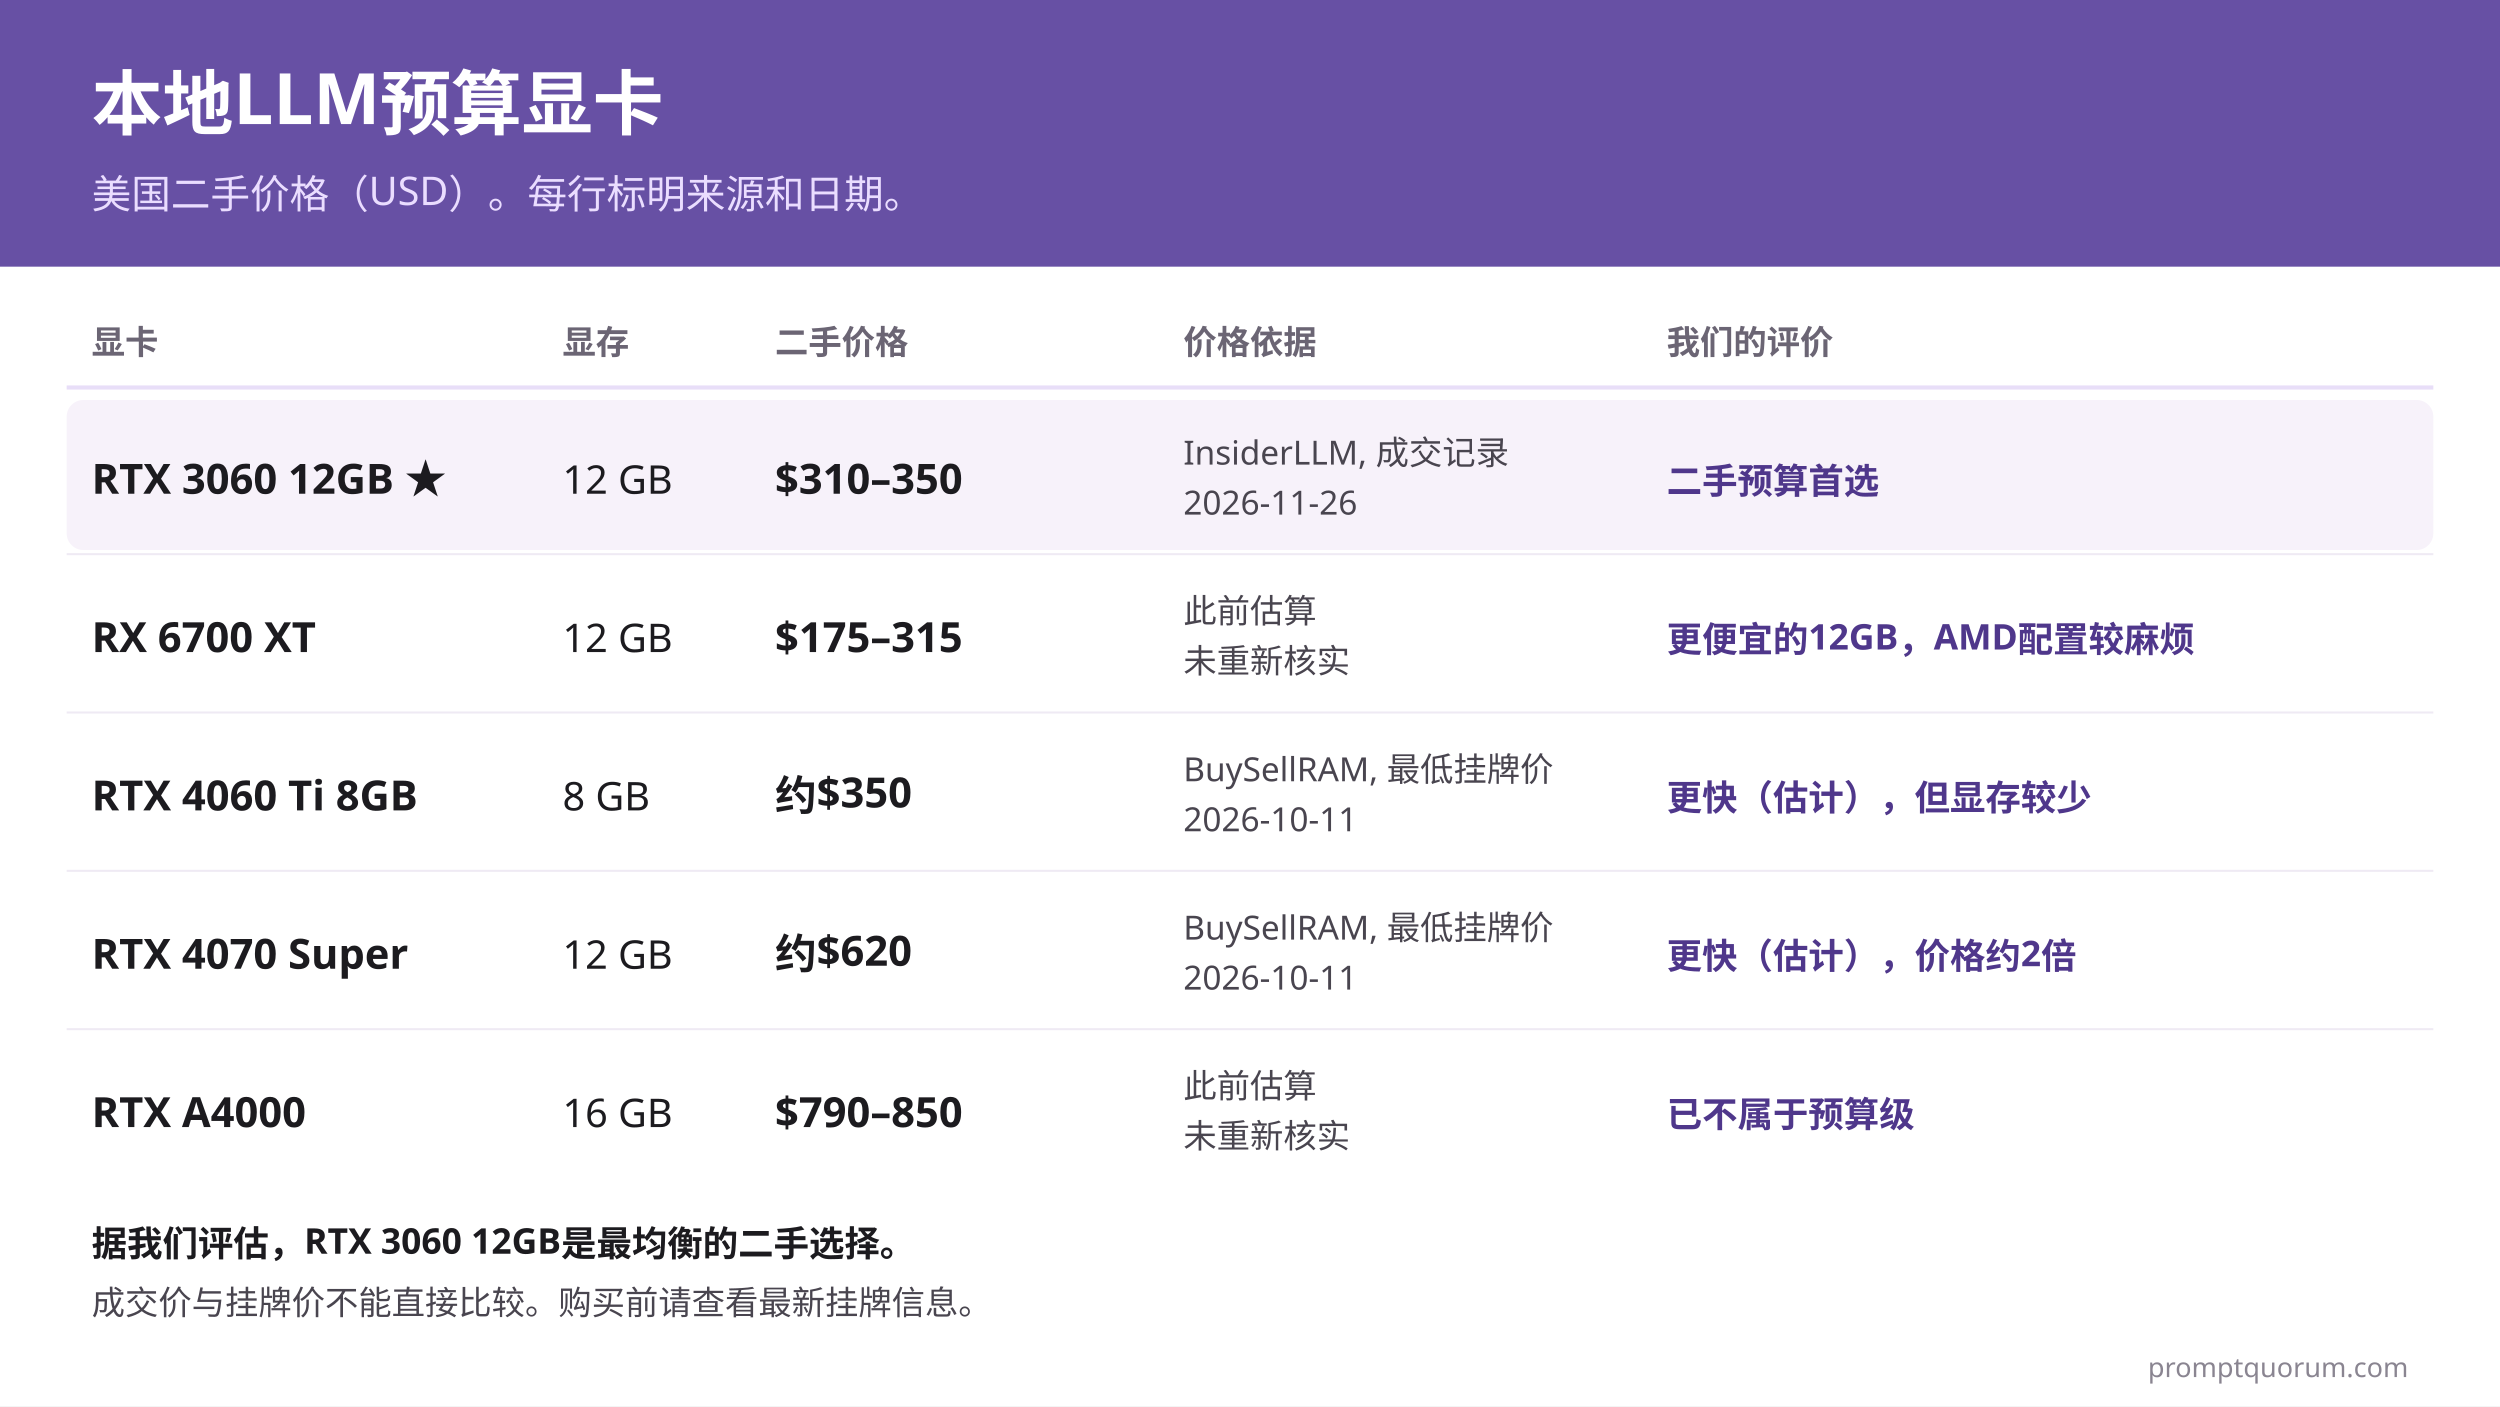
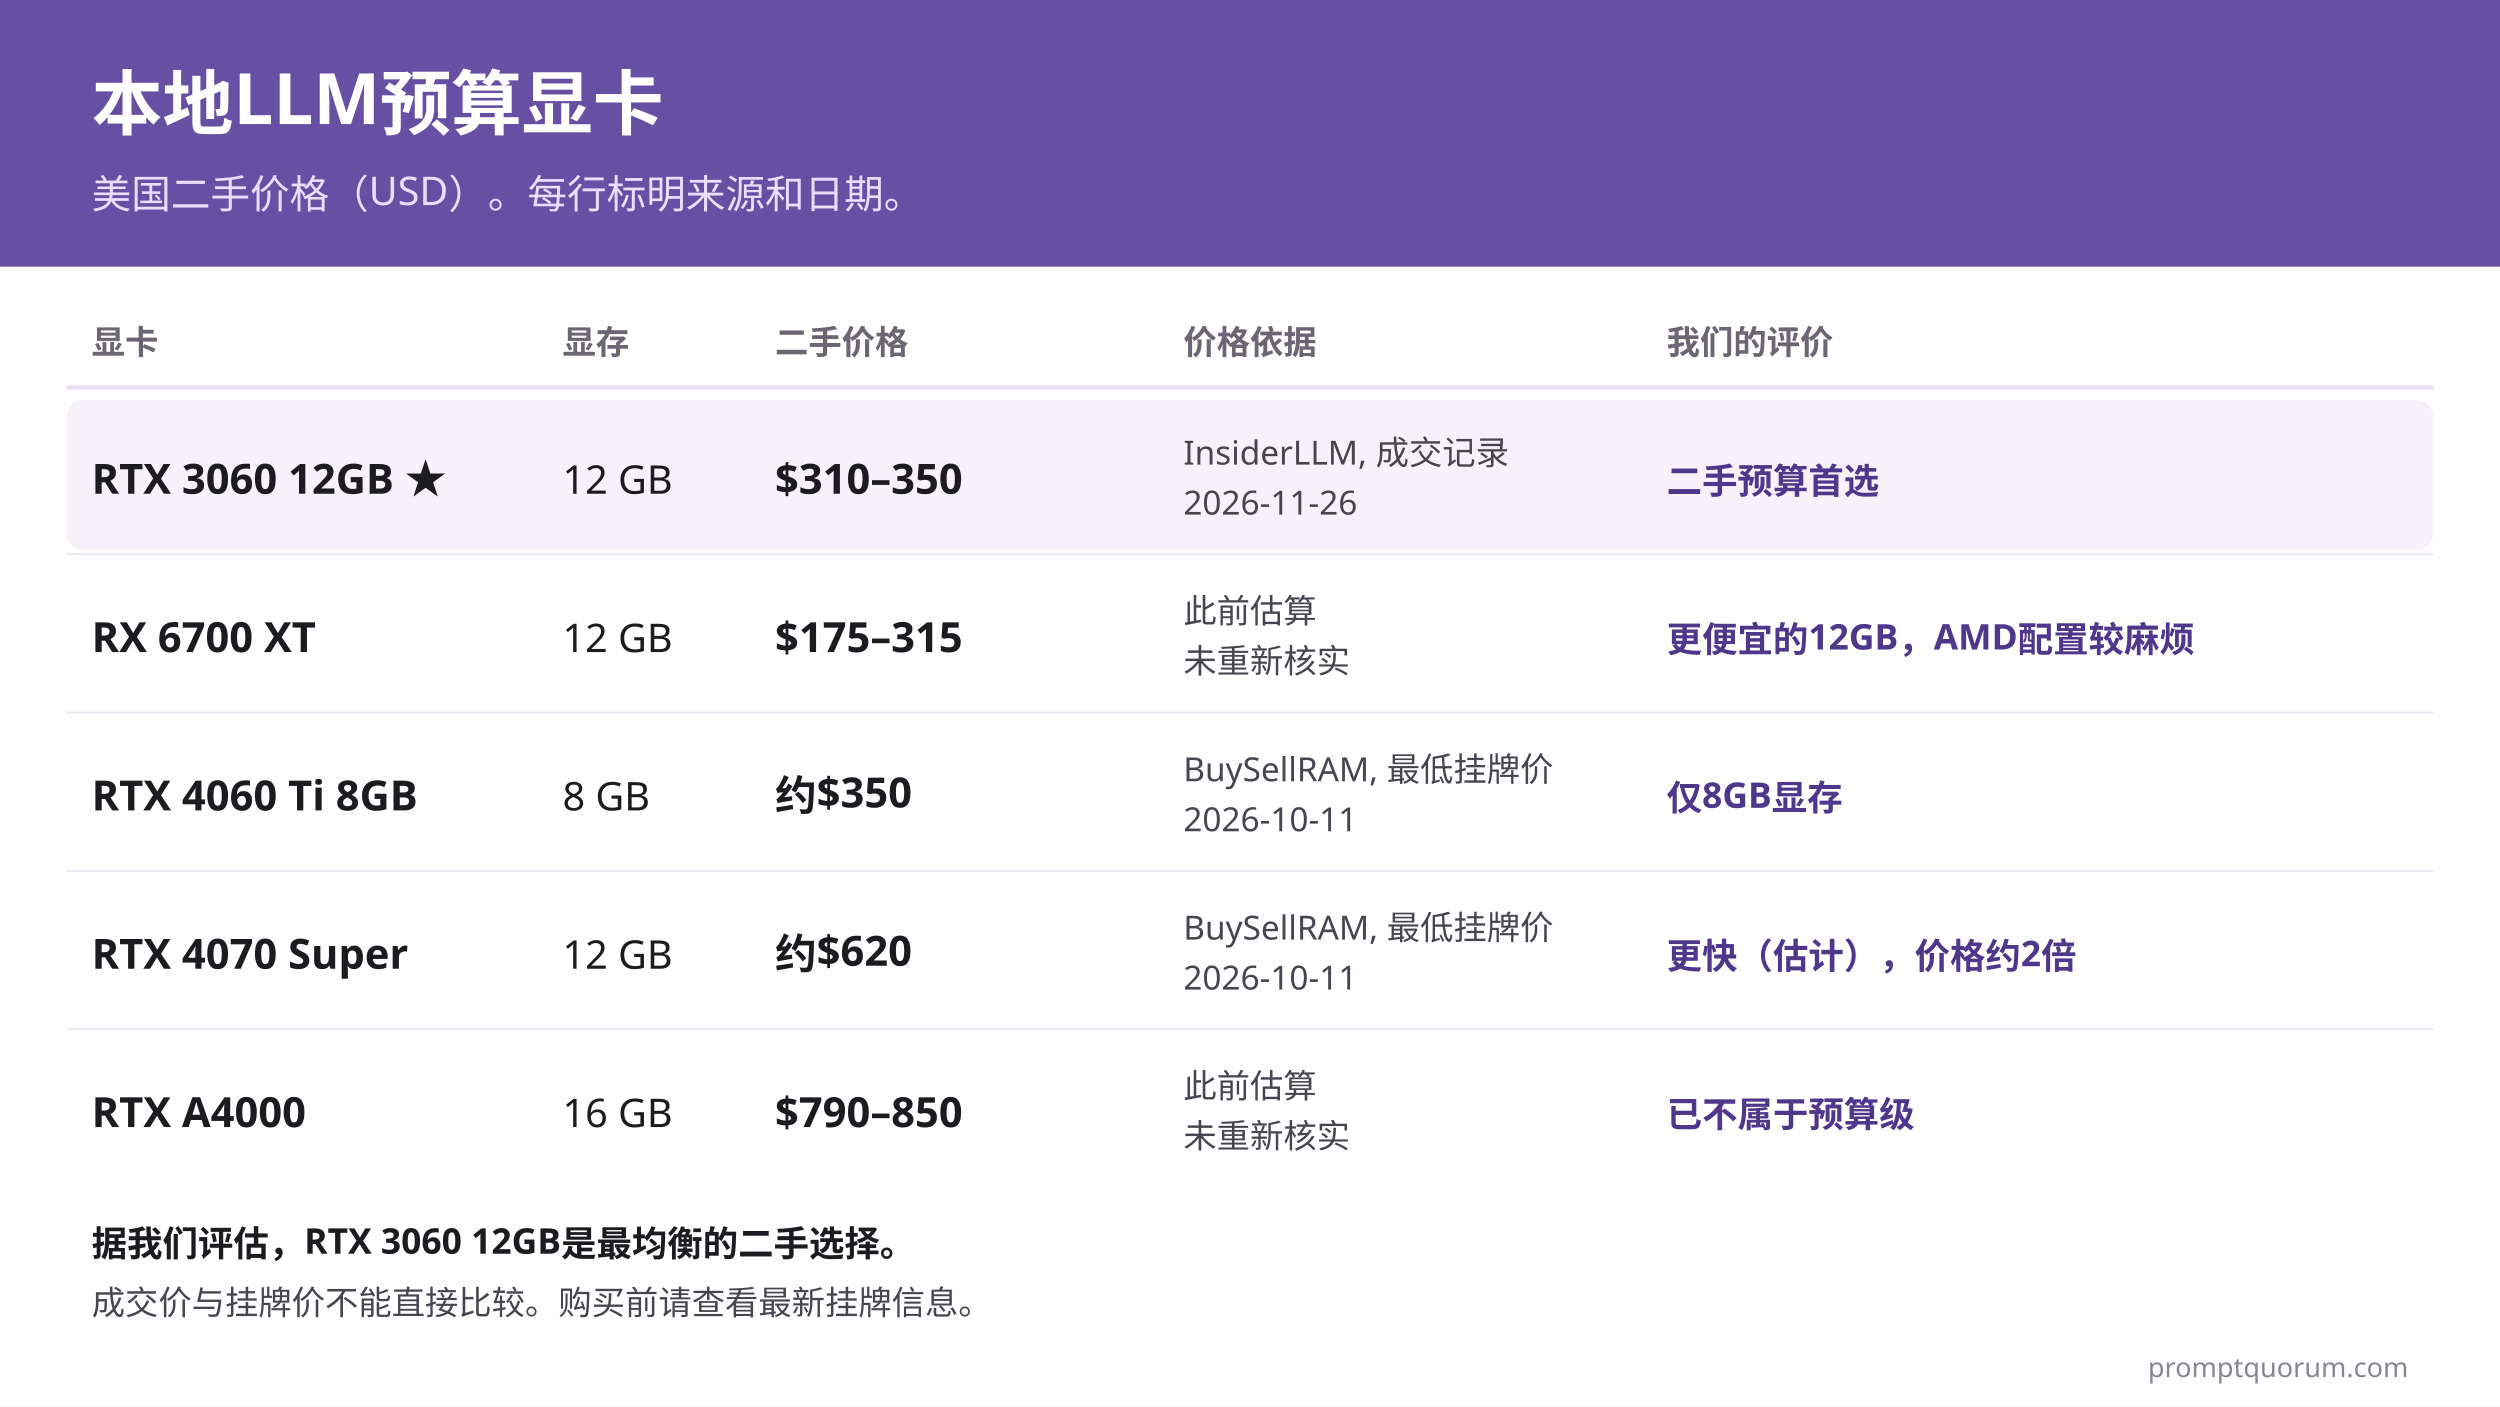
<svg xmlns="http://www.w3.org/2000/svg" xml:lang="zh" width="1200" height="675" viewBox="0 0 1200 675" font-family="'PingFang SC', 'Noto Sans SC', sans-serif">
  <rect width="1200" height="675" fill="#FFFFFF" />
  <rect width="1200" height="128" fill="#6750A4" />
  <text x="44" y="62" font-size="34" font-weight="700" fill="#FFFFFF" direction="ltr" text-anchor="start">本地LLM预算显卡</text>
  <text x="44" y="100" font-size="19" font-weight="400" fill="#EADDFF" direction="ltr" text-anchor="start">美国二手价格（USD）。每行标明来源和日期。</text>
  <text x="44" y="170" font-size="16" font-weight="700" fill="#6B6574" direction="ltr" text-anchor="start">显卡</text>
  <text x="270" y="170" font-size="16" font-weight="700" fill="#6B6574" direction="ltr" text-anchor="start">显存</text>
  <text x="372" y="170" font-size="16" font-weight="700" fill="#6B6574" direction="ltr" text-anchor="start">二手价格</text>
  <text x="568" y="170" font-size="16" font-weight="700" fill="#6B6574" direction="ltr" text-anchor="start">价格依据</text>
  <text x="800" y="170" font-size="16" font-weight="700" fill="#6B6574" direction="ltr" text-anchor="start">我们的评价</text>
  <line x1="32" y1="186" x2="1168" y2="186" stroke="#E8DEF8" stroke-width="2" />
  <rect x="32" y="192" width="1136" height="72" rx="8" fill="#F7F2FA" />
  <text x="44" y="237" font-size="20" font-weight="700" fill="#1C1B1F" direction="ltr" text-anchor="start">RTX 3060 12GB ★</text>
  <text x="270" y="237" font-size="19" font-weight="400" fill="#1C1B1F" direction="ltr" text-anchor="start">12 GB</text>
  <text x="372" y="237" font-size="20" font-weight="600" fill="#1C1B1F" direction="ltr" text-anchor="start">$310–350</text>
  <text x="568" y="223" font-size="16" font-weight="400" fill="#49454F" direction="ltr" text-anchor="start">InsiderLLM, 成交记录</text>
  <text x="568" y="247" font-size="16" font-weight="400" fill="#49454F" direction="ltr" text-anchor="start">2026-11-26</text>
  <text x="800" y="237" font-size="17" font-weight="600" fill="#4F378B" direction="ltr" text-anchor="start">二手预算首选</text>
  <text x="44" y="313" font-size="20" font-weight="700" fill="#1C1B1F" direction="ltr" text-anchor="start">RX 6700 XT</text>
  <text x="270" y="313" font-size="19" font-weight="400" fill="#1C1B1F" direction="ltr" text-anchor="start">12 GB</text>
  <text x="372" y="313" font-size="20" font-weight="600" fill="#1C1B1F" direction="ltr" text-anchor="start">$175–315</text>
  <text x="568" y="299" font-size="16" font-weight="400" fill="#49454F" direction="ltr" text-anchor="start">此前估算</text>
  <text x="568" y="323" font-size="16" font-weight="400" fill="#49454F" direction="ltr" text-anchor="start">未重新核实</text>
  <text x="800" y="313" font-size="17" font-weight="600" fill="#4F378B" direction="ltr" text-anchor="start">更便宜的12GB，AMD配置较麻烦</text>
  <line x1="32" y1="266" x2="1168" y2="266" stroke="#EFEAF4" stroke-width="1" />
  <text x="44" y="389" font-size="20" font-weight="700" fill="#1C1B1F" direction="ltr" text-anchor="start">RTX 4060 Ti 8GB</text>
  <text x="270" y="389" font-size="19" font-weight="400" fill="#1C1B1F" direction="ltr" text-anchor="start">8 GB</text>
  <text x="372" y="389" font-size="20" font-weight="600" fill="#1C1B1F" direction="ltr" text-anchor="start">约$350</text>
  <text x="568" y="375" font-size="16" font-weight="400" fill="#49454F" direction="ltr" text-anchor="start">BuySellRAM, 最低挂牌价</text>
  <text x="568" y="399" font-size="16" font-weight="400" fill="#49454F" direction="ltr" text-anchor="start">2026-10-11</text>
-   <text x="800" y="389" font-size="17" font-weight="600" fill="#4F378B" direction="ltr" text-anchor="start">更快（估计），但显存较少</text>
+   <text x="800" y="389" font-size="17" font-weight="600" fill="#4F378B" direction="ltr" text-anchor="start">仅8GB显存</text>
  <line x1="32" y1="342" x2="1168" y2="342" stroke="#EFEAF4" stroke-width="1" />
  <text x="44" y="465" font-size="20" font-weight="700" fill="#1C1B1F" direction="ltr" text-anchor="start">RTX 4070 Super</text>
  <text x="270" y="465" font-size="19" font-weight="400" fill="#1C1B1F" direction="ltr" text-anchor="start">12 GB</text>
  <text x="372" y="465" font-size="20" font-weight="600" fill="#1C1B1F" direction="ltr" text-anchor="start">约$620</text>
  <text x="568" y="451" font-size="16" font-weight="400" fill="#49454F" direction="ltr" text-anchor="start">BuySellRAM, 最低挂牌价</text>
  <text x="568" y="475" font-size="16" font-weight="400" fill="#49454F" direction="ltr" text-anchor="start">2026-10-11</text>
  <text x="800" y="465" font-size="17" font-weight="600" fill="#4F378B" direction="ltr" text-anchor="start">更快（估计），价格约2倍</text>
  <line x1="32" y1="418" x2="1168" y2="418" stroke="#EFEAF4" stroke-width="1" />
  <text x="44" y="541" font-size="20" font-weight="700" fill="#1C1B1F" direction="ltr" text-anchor="start">RTX A4000</text>
  <text x="270" y="541" font-size="19" font-weight="400" fill="#1C1B1F" direction="ltr" text-anchor="start">16 GB</text>
  <text x="372" y="541" font-size="20" font-weight="600" fill="#1C1B1F" direction="ltr" text-anchor="start">$790–850</text>
  <text x="568" y="527" font-size="16" font-weight="400" fill="#49454F" direction="ltr" text-anchor="start">此前估算</text>
  <text x="568" y="551" font-size="16" font-weight="400" fill="#49454F" direction="ltr" text-anchor="start">未重新核实</text>
  <text x="800" y="541" font-size="17" font-weight="600" fill="#4F378B" direction="ltr" text-anchor="start">已不属于预算级</text>
  <line x1="32" y1="494" x2="1168" y2="494" stroke="#EFEAF4" stroke-width="1" />
  <text x="44" y="603" font-size="17" font-weight="600" fill="#1C1B1F" direction="ltr" text-anchor="start">据我们评估，RTX 3060 12GB是最均衡的二手选择。</text>
  <text x="44" y="631" font-size="16" font-weight="400" fill="#49454F" direction="ltr" text-anchor="start">成交价与挂牌价不能直接比较。购买前请查看最新挂牌信息。</text>
  <text x="1156" y="661" font-size="13" fill="#8A8591" text-anchor="end">promptquorum.com</text>
</svg>
